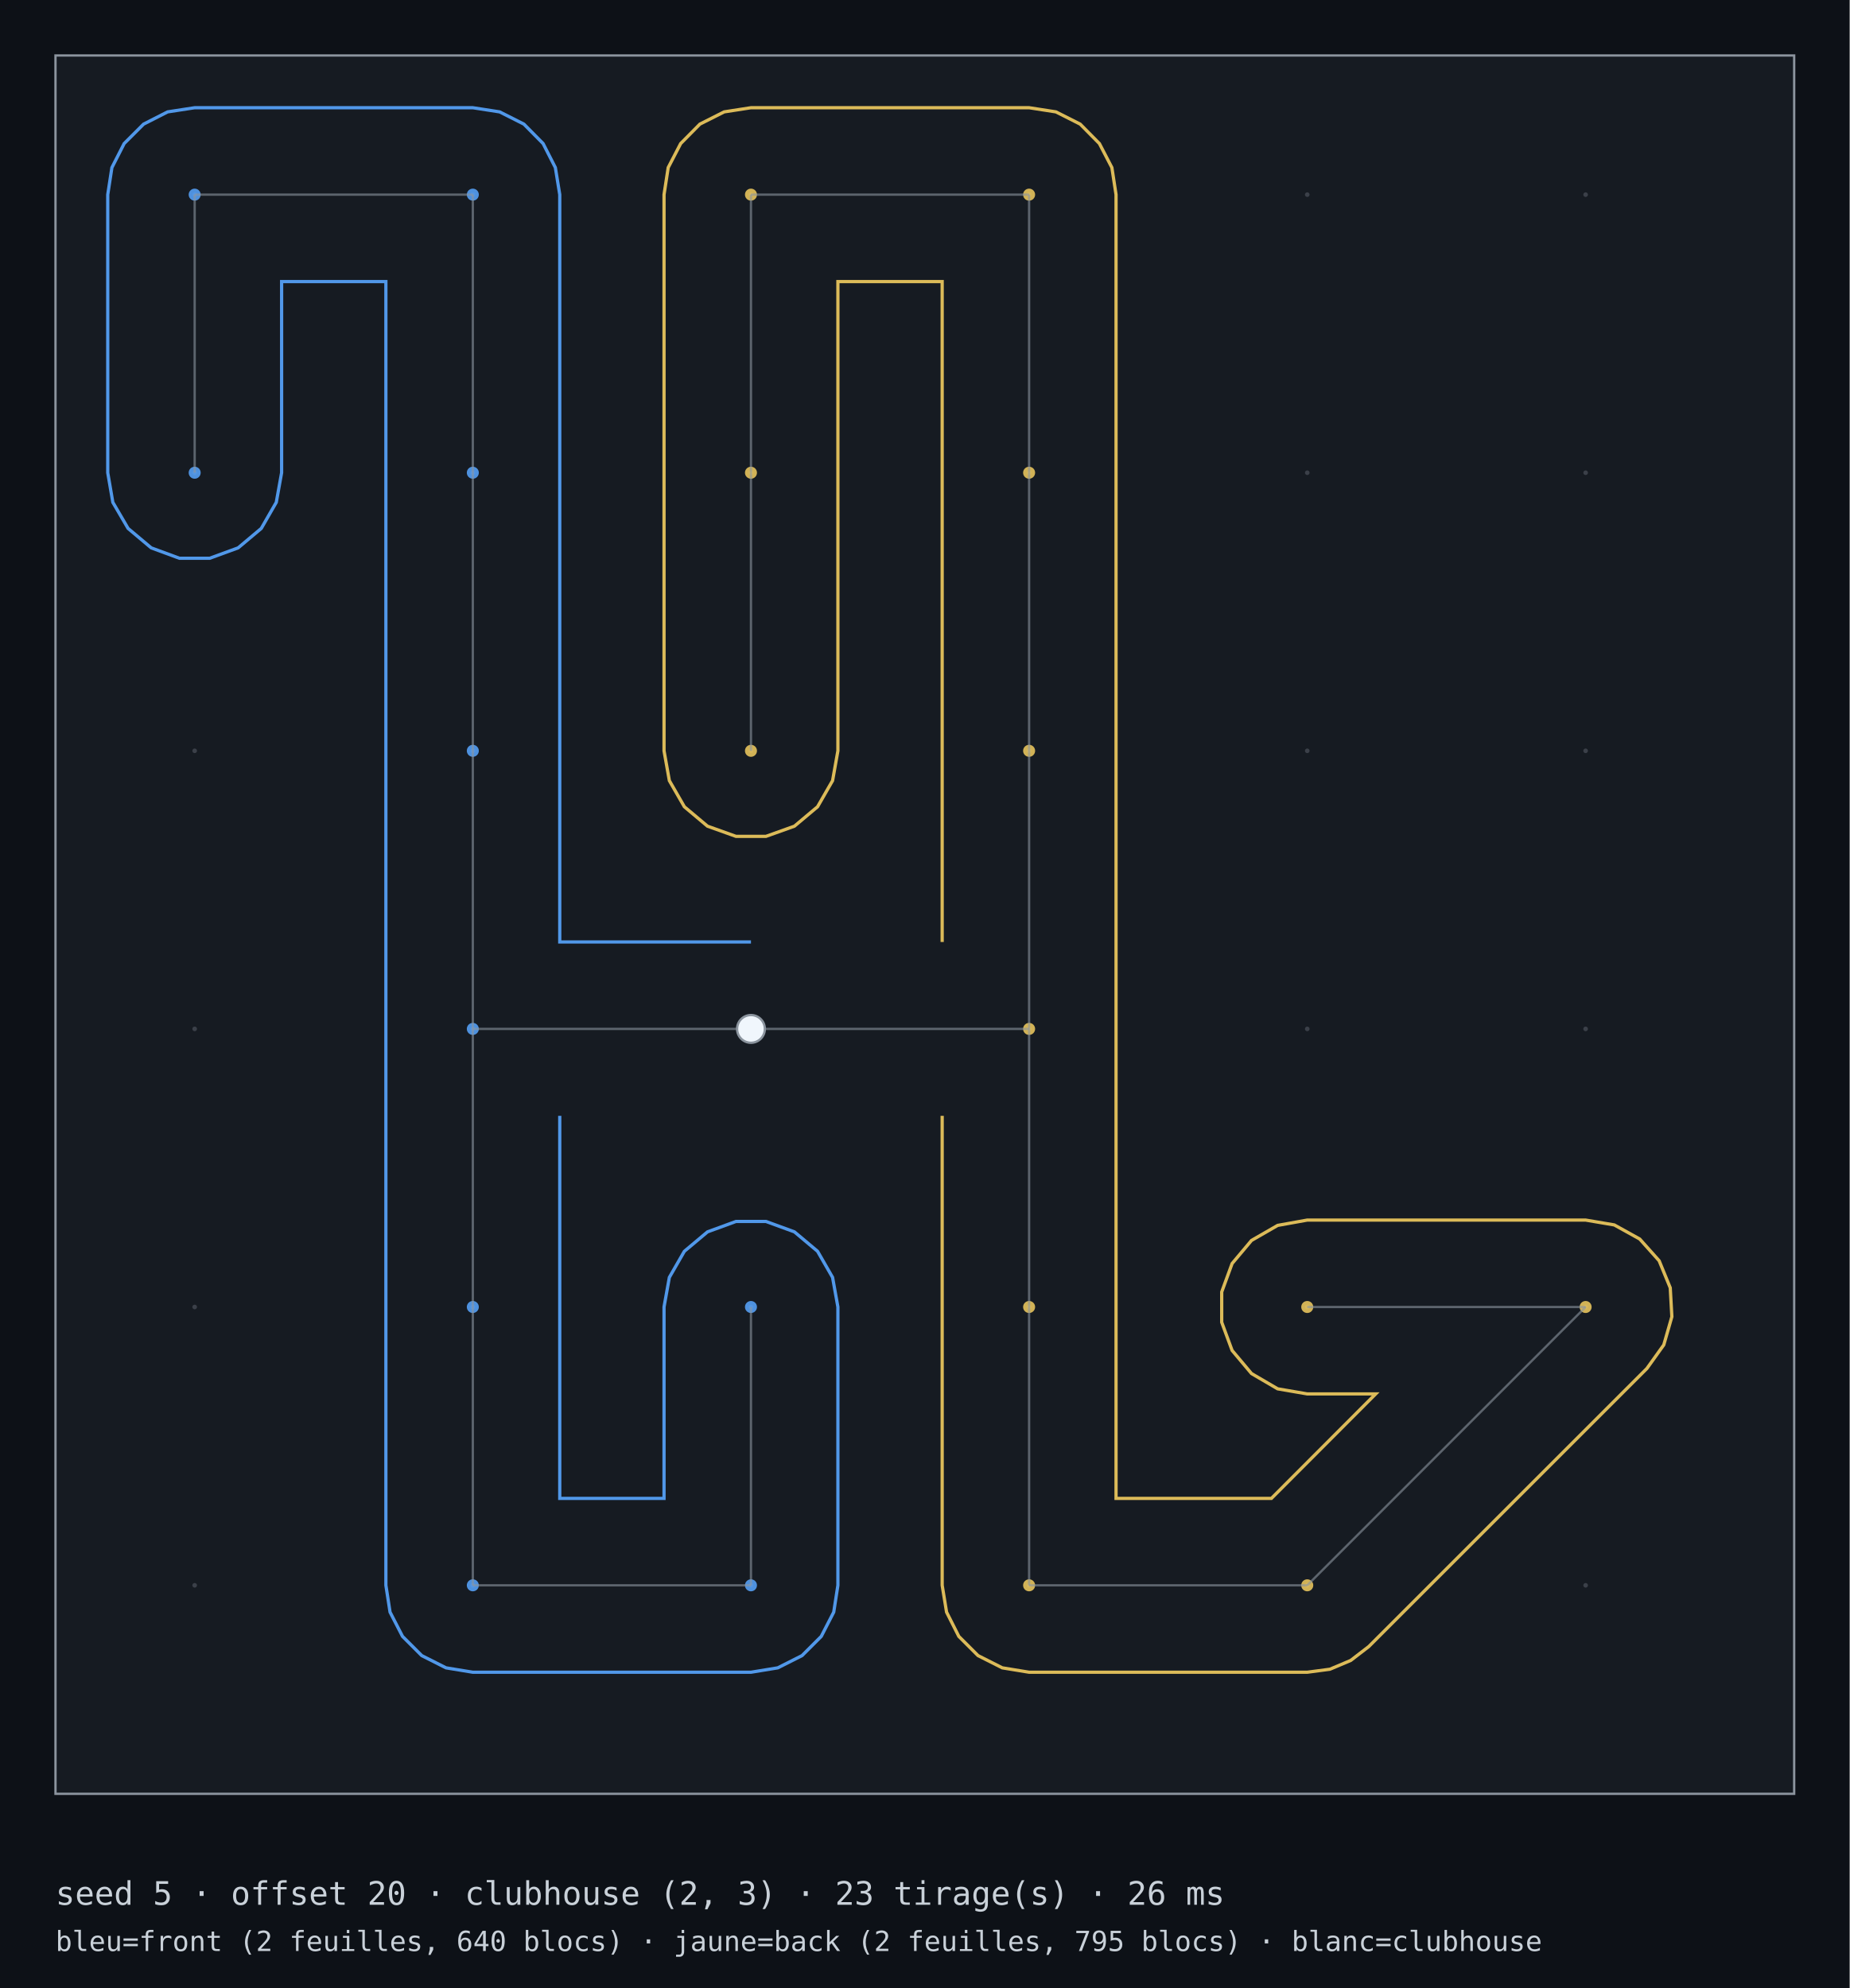
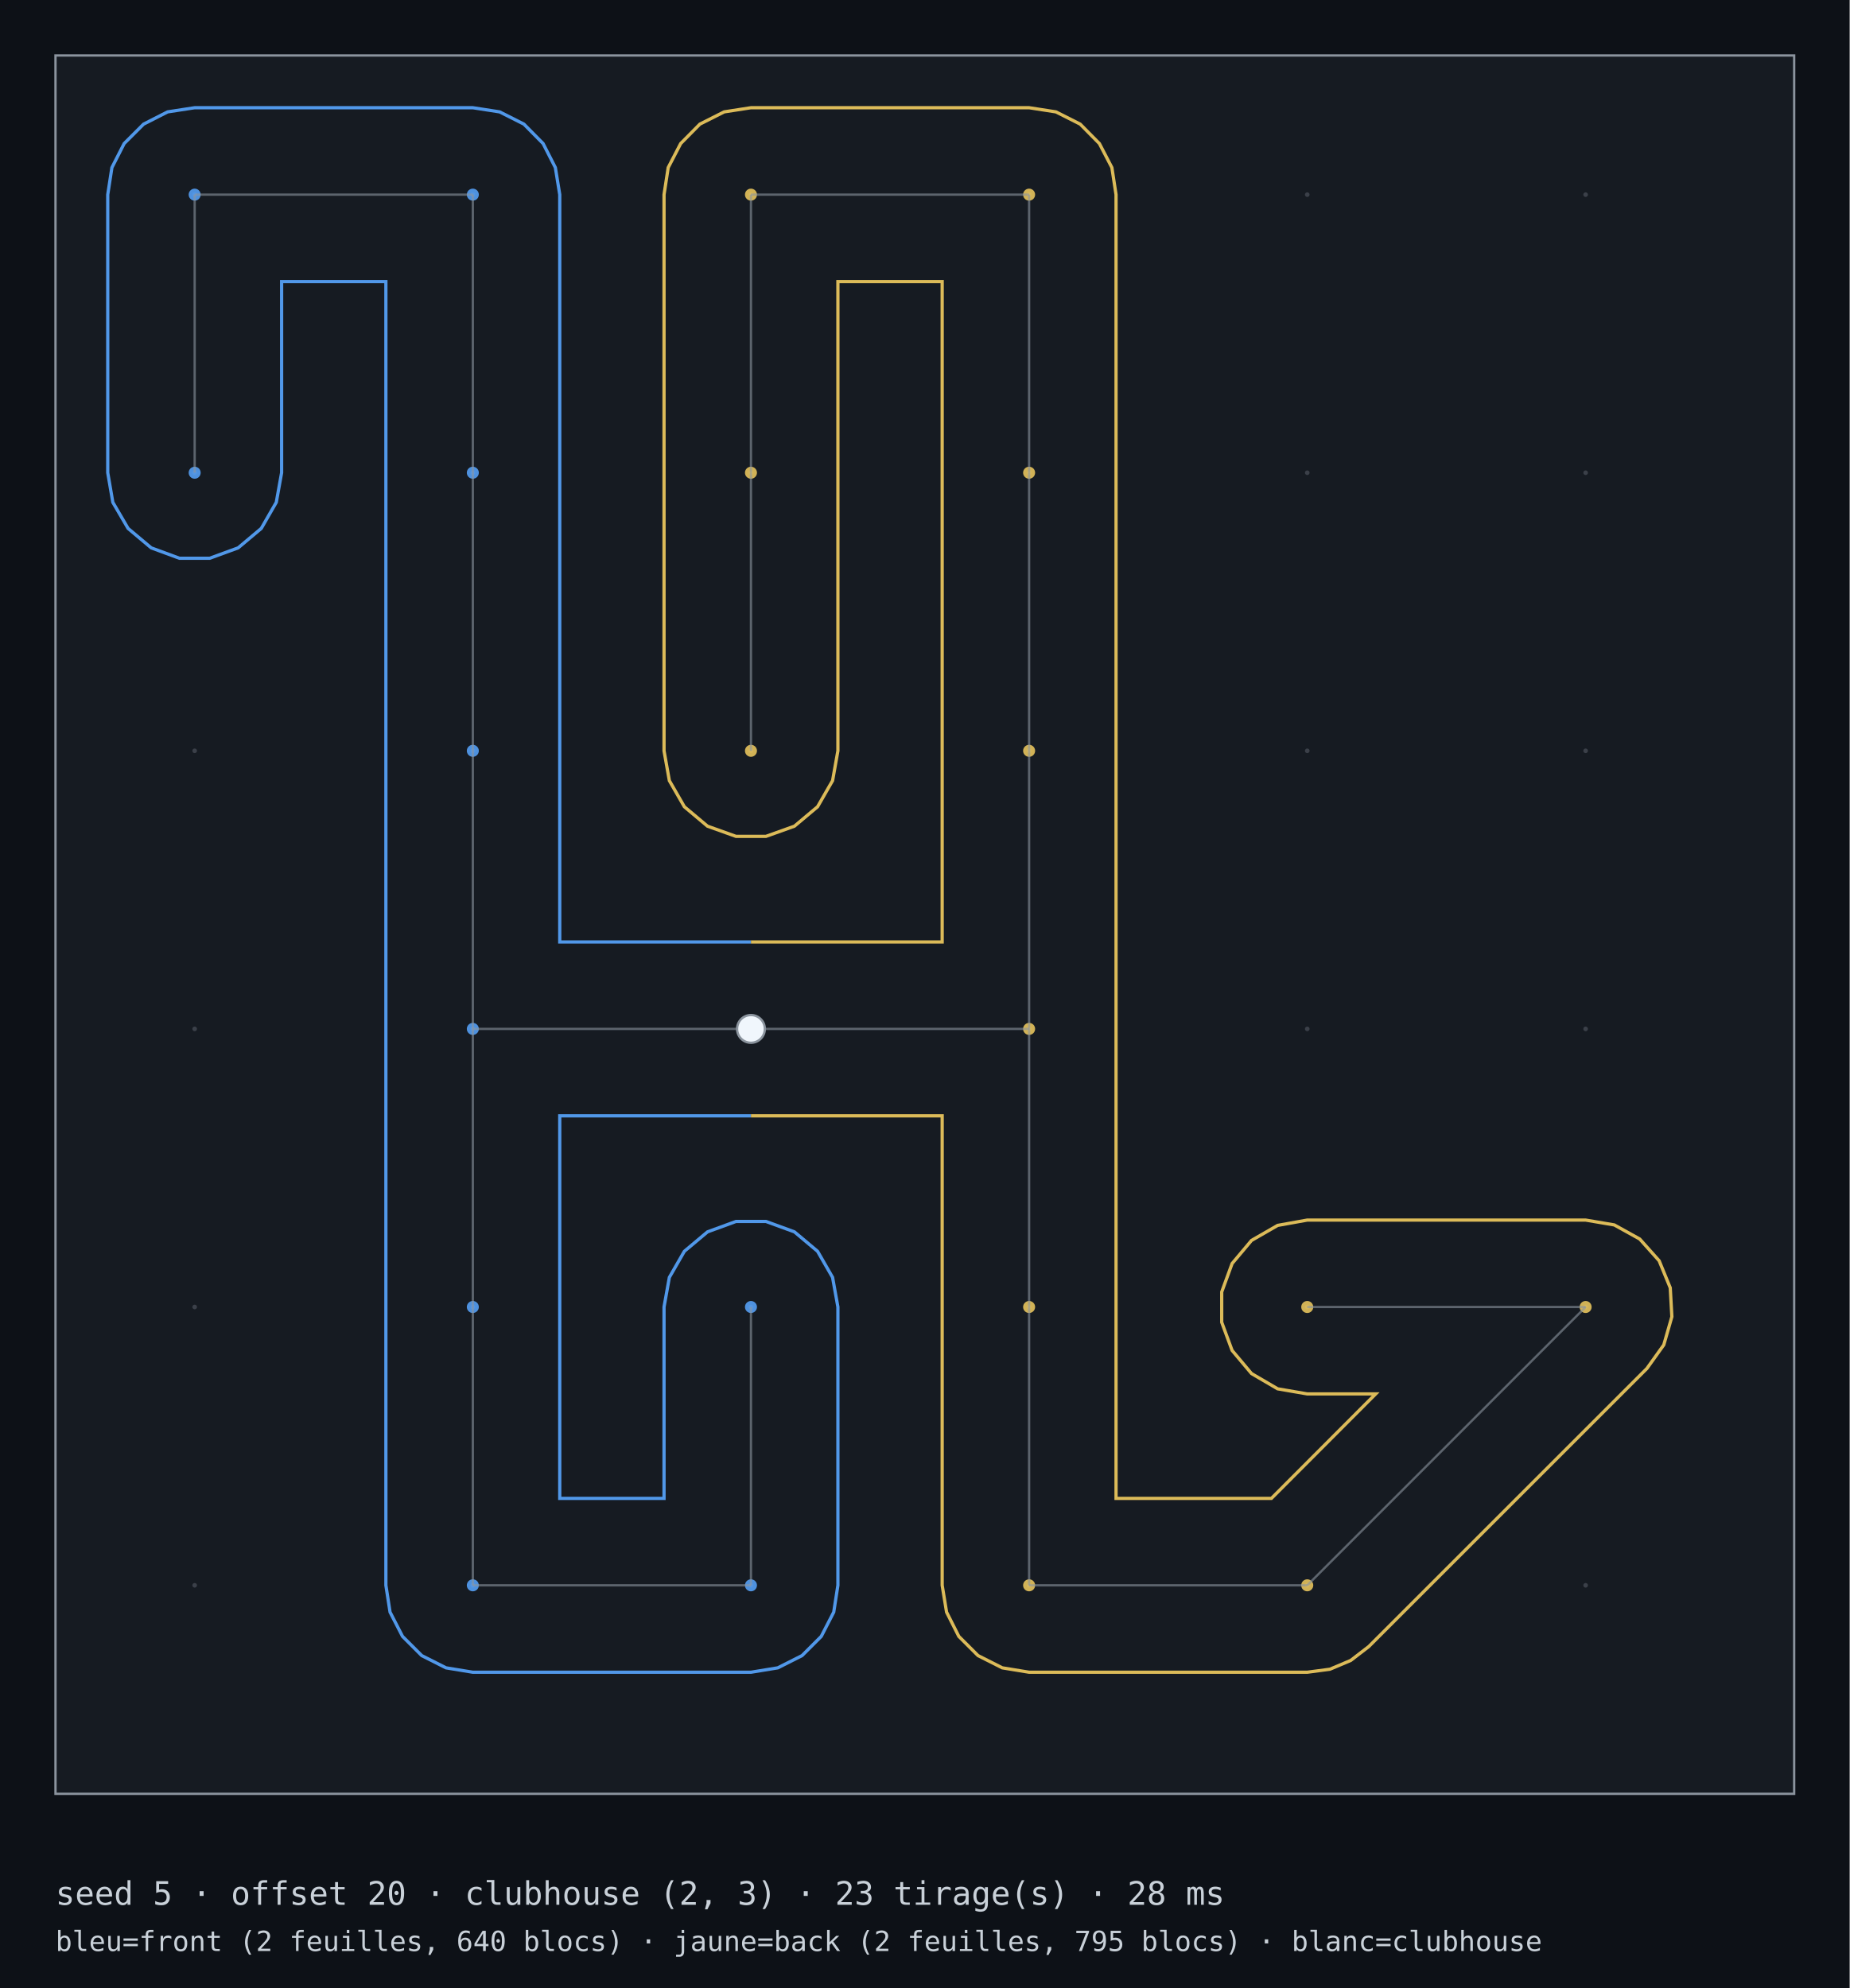
<svg xmlns="http://www.w3.org/2000/svg" width="800" height="860">
  <rect width="100%" height="100%" fill="#0d1117" />
  <rect x="24" y="24" width="752.0" height="752.0" fill="#161b22" stroke="#8b949e" />
  <style>text{font-family:monospace;fill:#c9d1d9}</style>
  <circle cx="84.2" cy="84.2" r="1.0" fill="#3b4049" />
  <circle cx="84.2" cy="204.5" r="1.0" fill="#3b4049" />
  <circle cx="84.2" cy="324.8" r="1.0" fill="#3b4049" />
  <circle cx="84.2" cy="445.1" r="1.0" fill="#3b4049" />
  <circle cx="84.2" cy="565.4" r="1.0" fill="#3b4049" />
  <circle cx="84.2" cy="685.8" r="1.0" fill="#3b4049" />
  <circle cx="204.5" cy="84.2" r="1.0" fill="#3b4049" />
  <circle cx="204.5" cy="204.5" r="1.0" fill="#3b4049" />
  <circle cx="204.5" cy="324.8" r="1.0" fill="#3b4049" />
  <circle cx="204.5" cy="445.1" r="1.0" fill="#3b4049" />
  <circle cx="204.5" cy="565.4" r="1.0" fill="#3b4049" />
  <circle cx="204.5" cy="685.8" r="1.0" fill="#3b4049" />
  <circle cx="324.8" cy="84.2" r="1.0" fill="#3b4049" />
  <circle cx="324.8" cy="204.5" r="1.0" fill="#3b4049" />
  <circle cx="324.8" cy="324.8" r="1.0" fill="#3b4049" />
  <circle cx="324.8" cy="445.1" r="1.0" fill="#3b4049" />
  <circle cx="324.8" cy="565.4" r="1.0" fill="#3b4049" />
  <circle cx="324.8" cy="685.8" r="1.0" fill="#3b4049" />
  <circle cx="445.1" cy="84.2" r="1.0" fill="#3b4049" />
  <circle cx="445.1" cy="204.5" r="1.0" fill="#3b4049" />
  <circle cx="445.1" cy="324.8" r="1.0" fill="#3b4049" />
  <circle cx="445.1" cy="445.1" r="1.0" fill="#3b4049" />
  <circle cx="445.1" cy="565.4" r="1.0" fill="#3b4049" />
  <circle cx="445.1" cy="685.8" r="1.0" fill="#3b4049" />
  <circle cx="565.4" cy="84.2" r="1.0" fill="#3b4049" />
  <circle cx="565.4" cy="204.5" r="1.0" fill="#3b4049" />
  <circle cx="565.4" cy="324.8" r="1.0" fill="#3b4049" />
  <circle cx="565.4" cy="445.1" r="1.0" fill="#3b4049" />
  <circle cx="565.4" cy="565.4" r="1.0" fill="#3b4049" />
  <circle cx="565.4" cy="685.8" r="1.0" fill="#3b4049" />
  <circle cx="685.8" cy="84.2" r="1.0" fill="#3b4049" />
  <circle cx="685.8" cy="204.5" r="1.0" fill="#3b4049" />
  <circle cx="685.8" cy="324.8" r="1.0" fill="#3b4049" />
  <circle cx="685.8" cy="445.1" r="1.0" fill="#3b4049" />
  <circle cx="685.8" cy="565.4" r="1.0" fill="#3b4049" />
  <circle cx="685.8" cy="685.8" r="1.0" fill="#3b4049" />
  <circle cx="204.5" cy="445.1" r="2.6" fill="#58a6ff" fill-opacity="0.85" />
  <circle cx="204.5" cy="565.4" r="2.6" fill="#58a6ff" fill-opacity="0.85" />
  <circle cx="204.5" cy="324.8" r="2.6" fill="#58a6ff" fill-opacity="0.85" />
  <circle cx="204.5" cy="204.5" r="2.6" fill="#58a6ff" fill-opacity="0.85" />
  <circle cx="204.5" cy="84.2" r="2.6" fill="#58a6ff" fill-opacity="0.85" />
  <circle cx="84.2" cy="84.2" r="2.6" fill="#58a6ff" fill-opacity="0.85" />
  <circle cx="84.2" cy="204.5" r="2.6" fill="#58a6ff" fill-opacity="0.85" />
  <circle cx="204.5" cy="685.8" r="2.6" fill="#58a6ff" fill-opacity="0.85" />
  <circle cx="324.8" cy="685.8" r="2.6" fill="#58a6ff" fill-opacity="0.85" />
  <circle cx="324.8" cy="565.4" r="2.6" fill="#58a6ff" fill-opacity="0.85" />
  <circle cx="445.1" cy="445.1" r="2.6" fill="#f2cc60" fill-opacity="0.85" />
  <circle cx="445.1" cy="324.8" r="2.6" fill="#f2cc60" fill-opacity="0.85" />
  <circle cx="445.1" cy="565.4" r="2.6" fill="#f2cc60" fill-opacity="0.85" />
  <circle cx="445.1" cy="685.8" r="2.6" fill="#f2cc60" fill-opacity="0.85" />
  <circle cx="565.4" cy="685.8" r="2.6" fill="#f2cc60" fill-opacity="0.85" />
  <circle cx="685.8" cy="565.4" r="2.6" fill="#f2cc60" fill-opacity="0.85" />
  <circle cx="565.4" cy="565.4" r="2.6" fill="#f2cc60" fill-opacity="0.85" />
  <circle cx="445.1" cy="204.5" r="2.6" fill="#f2cc60" fill-opacity="0.85" />
  <circle cx="445.1" cy="84.2" r="2.6" fill="#f2cc60" fill-opacity="0.85" />
  <circle cx="324.8" cy="84.2" r="2.6" fill="#f2cc60" fill-opacity="0.85" />
  <circle cx="324.8" cy="204.5" r="2.6" fill="#f2cc60" fill-opacity="0.85" />
  <circle cx="324.8" cy="324.8" r="2.6" fill="#f2cc60" fill-opacity="0.85" />
  <line x1="324.8" y1="445.1" x2="204.5" y2="445.1" stroke="#8b949e" stroke-width="1.0" stroke-opacity="0.6" />
  <line x1="324.8" y1="445.1" x2="445.1" y2="445.1" stroke="#8b949e" stroke-width="1.0" stroke-opacity="0.6" />
  <line x1="204.5" y1="445.1" x2="204.5" y2="565.4" stroke="#8b949e" stroke-width="1.0" stroke-opacity="0.6" />
  <line x1="445.1" y1="445.1" x2="445.1" y2="324.8" stroke="#8b949e" stroke-width="1.0" stroke-opacity="0.6" />
  <line x1="204.5" y1="565.4" x2="204.5" y2="685.8" stroke="#8b949e" stroke-width="1.0" stroke-opacity="0.6" />
  <line x1="445.1" y1="324.8" x2="445.1" y2="204.5" stroke="#8b949e" stroke-width="1.0" stroke-opacity="0.6" />
  <line x1="204.5" y1="685.8" x2="324.8" y2="685.8" stroke="#8b949e" stroke-width="1.0" stroke-opacity="0.6" />
  <line x1="445.1" y1="204.5" x2="445.1" y2="84.2" stroke="#8b949e" stroke-width="1.0" stroke-opacity="0.6" />
  <line x1="324.8" y1="685.8" x2="324.8" y2="565.4" stroke="#8b949e" stroke-width="1.0" stroke-opacity="0.6" />
  <line x1="445.1" y1="84.2" x2="324.8" y2="84.2" stroke="#8b949e" stroke-width="1.0" stroke-opacity="0.6" />
  <line x1="324.8" y1="84.2" x2="324.8" y2="204.5" stroke="#8b949e" stroke-width="1.0" stroke-opacity="0.6" />
  <line x1="204.5" y1="445.1" x2="204.5" y2="324.8" stroke="#8b949e" stroke-width="1.0" stroke-opacity="0.6" />
  <line x1="324.8" y1="204.5" x2="324.8" y2="324.8" stroke="#8b949e" stroke-width="1.0" stroke-opacity="0.6" />
  <line x1="204.5" y1="324.8" x2="204.5" y2="204.5" stroke="#8b949e" stroke-width="1.0" stroke-opacity="0.6" />
  <line x1="204.5" y1="204.5" x2="204.5" y2="84.2" stroke="#8b949e" stroke-width="1.0" stroke-opacity="0.6" />
  <line x1="445.1" y1="445.1" x2="445.1" y2="565.4" stroke="#8b949e" stroke-width="1.0" stroke-opacity="0.6" />
  <line x1="204.5" y1="84.2" x2="84.2" y2="84.2" stroke="#8b949e" stroke-width="1.0" stroke-opacity="0.6" />
  <line x1="445.1" y1="565.4" x2="445.1" y2="685.8" stroke="#8b949e" stroke-width="1.0" stroke-opacity="0.6" />
  <line x1="84.2" y1="84.2" x2="84.2" y2="204.5" stroke="#8b949e" stroke-width="1.0" stroke-opacity="0.6" />
  <line x1="445.1" y1="685.8" x2="565.4" y2="685.8" stroke="#8b949e" stroke-width="1.0" stroke-opacity="0.6" />
  <line x1="565.4" y1="685.8" x2="685.8" y2="565.4" stroke="#8b949e" stroke-width="1.0" stroke-opacity="0.6" />
  <line x1="685.8" y1="565.4" x2="565.4" y2="565.4" stroke="#8b949e" stroke-width="1.0" stroke-opacity="0.6" />
-   <polyline points="324.8,407.5 242.1,407.5 242.1,84.2 240.2,72.5 234.9,62.1 226.6,53.7 216.1,48.4 204.5,46.6 84.2,46.6 72.5,48.4 62.1,53.7 53.7,62.1 48.4,72.5 46.6,84.2 46.6,204.5 48.8,217.3 55.4,228.6 65.4,237.0 77.6,241.5 90.7,241.5 103.0,237.0 113.0,228.6 119.5,217.3 121.8,204.5 121.8,121.8 166.9,121.8 166.9,685.8 168.7,697.4 174.1,707.9 182.4,716.2 192.9,721.5 204.5,723.4 324.8,723.4 336.4,721.5 346.9,716.2 355.2,707.9 360.6,697.4 362.4,685.8 362.4,565.4 360.1,552.6 353.6,541.3 343.6,532.9 331.3,528.4 318.3,528.4 306.0,532.9 296.0,541.3 289.5,552.6 287.2,565.4 287.2,648.2 242.1,648.2 242.1,482.7" fill="none" stroke="#58a6ff" stroke-width="1.4" stroke-opacity="0.9" />
-   <polyline points="407.5,482.7 407.5,685.8 409.4,697.4 414.7,707.9 423.0,716.2 433.5,721.5 445.1,723.4 565.4,723.4 575.2,722.1 584.2,718.3 592.0,712.3 712.3,592.0 719.6,581.8 723.1,569.6 722.4,557.1 717.6,545.4 709.2,536.0 698.2,529.9 685.8,527.8 565.4,527.8 552.6,530.1 541.3,536.6 532.9,546.6 528.4,558.9 528.4,572.0 532.9,584.2 541.3,594.2 552.6,600.8 565.4,603.0 595.0,603.0 549.9,648.2 482.7,648.2 482.7,84.2 480.9,72.5 475.5,62.1 467.2,53.7 456.7,48.4 445.1,46.6 324.8,46.6 313.2,48.4 302.7,53.7 294.4,62.1 289.0,72.5 287.2,84.2 287.2,324.8 289.5,337.7 296.0,349.0 306.0,357.4 318.3,361.8 331.3,361.8 343.6,357.4 353.6,349.0 360.1,337.7 362.4,324.8 362.4,121.8 407.5,121.8 407.5,407.5" fill="none" stroke="#f2cc60" stroke-width="1.4" stroke-opacity="0.9" />
+   <polyline points="324.8,407.5 242.1,407.5 242.1,324.8 242.1,204.5 242.1,84.2 240.2,72.5 234.9,62.1 226.6,53.7 216.1,48.4 204.5,46.6 84.2,46.6 72.5,48.4 62.1,53.7 53.7,62.1 48.4,72.5 46.6,84.2 46.6,204.5 48.8,217.3 55.4,228.6 65.4,237.0 77.6,241.5 90.7,241.5 103.0,237.0 113.0,228.6 119.5,217.3 121.8,204.5 121.8,121.8 166.9,121.8 166.9,204.5 166.9,324.8 166.9,445.1 166.9,565.4 166.9,685.8 168.7,697.4 174.1,707.9 182.4,716.2 192.9,721.5 204.5,723.4 324.8,723.4 336.4,721.5 346.9,716.2 355.2,707.9 360.6,697.4 362.4,685.8 362.4,565.4 360.1,552.6 353.6,541.3 343.6,532.9 331.3,528.4 318.3,528.4 306.0,532.9 296.0,541.3 289.5,552.6 287.2,565.4 287.2,648.2 242.1,648.2 242.1,565.4 242.1,482.7 324.8,482.7" fill="none" stroke="#58a6ff" stroke-width="1.4" stroke-opacity="0.9" />
+   <polyline points="324.8,482.7 407.5,482.7 407.5,565.4 407.5,685.8 409.4,697.4 414.7,707.9 423.0,716.2 433.5,721.5 445.1,723.4 565.4,723.4 575.2,722.1 584.2,718.3 592.0,712.3 712.3,592.0 719.6,581.8 723.1,569.6 722.4,557.1 717.6,545.4 709.2,536.0 698.2,529.9 685.8,527.8 565.4,527.8 552.6,530.1 541.3,536.6 532.9,546.6 528.4,558.9 528.4,572.0 532.9,584.2 541.3,594.2 552.6,600.8 565.4,603.0 595.0,603.0 549.9,648.2 482.7,648.2 482.7,565.4 482.7,445.1 482.7,324.8 482.7,204.5 482.7,84.2 480.9,72.5 475.5,62.1 467.2,53.7 456.7,48.4 445.1,46.6 324.8,46.6 313.2,48.4 302.7,53.7 294.4,62.1 289.0,72.5 287.2,84.2 287.2,204.5 287.2,324.8 289.5,337.7 296.0,349.0 306.0,357.4 318.3,361.8 331.3,361.8 343.6,357.4 353.6,349.0 360.1,337.7 362.4,324.8 362.4,204.5 362.4,121.8 407.5,121.8 407.5,204.5 407.5,324.8 407.5,407.5 324.8,407.5" fill="none" stroke="#f2cc60" stroke-width="1.4" stroke-opacity="0.9" />
  <circle cx="324.8" cy="445.1" r="6" fill="#f0f6fc" stroke="#8b949e" />
-   <text x="24" y="824" font-size="14">seed 5 · offset 20 · clubhouse (2, 3) · 23 tirage(s) · 26 ms</text>
+   <text x="24" y="824" font-size="14">seed 5 · offset 20 · clubhouse (2, 3) · 23 tirage(s) · 28 ms</text>
  <text x="24" y="844" font-size="12">bleu=front (2 feuilles, 640 blocs) · jaune=back (2 feuilles, 795 blocs) · blanc=clubhouse</text>
</svg>
